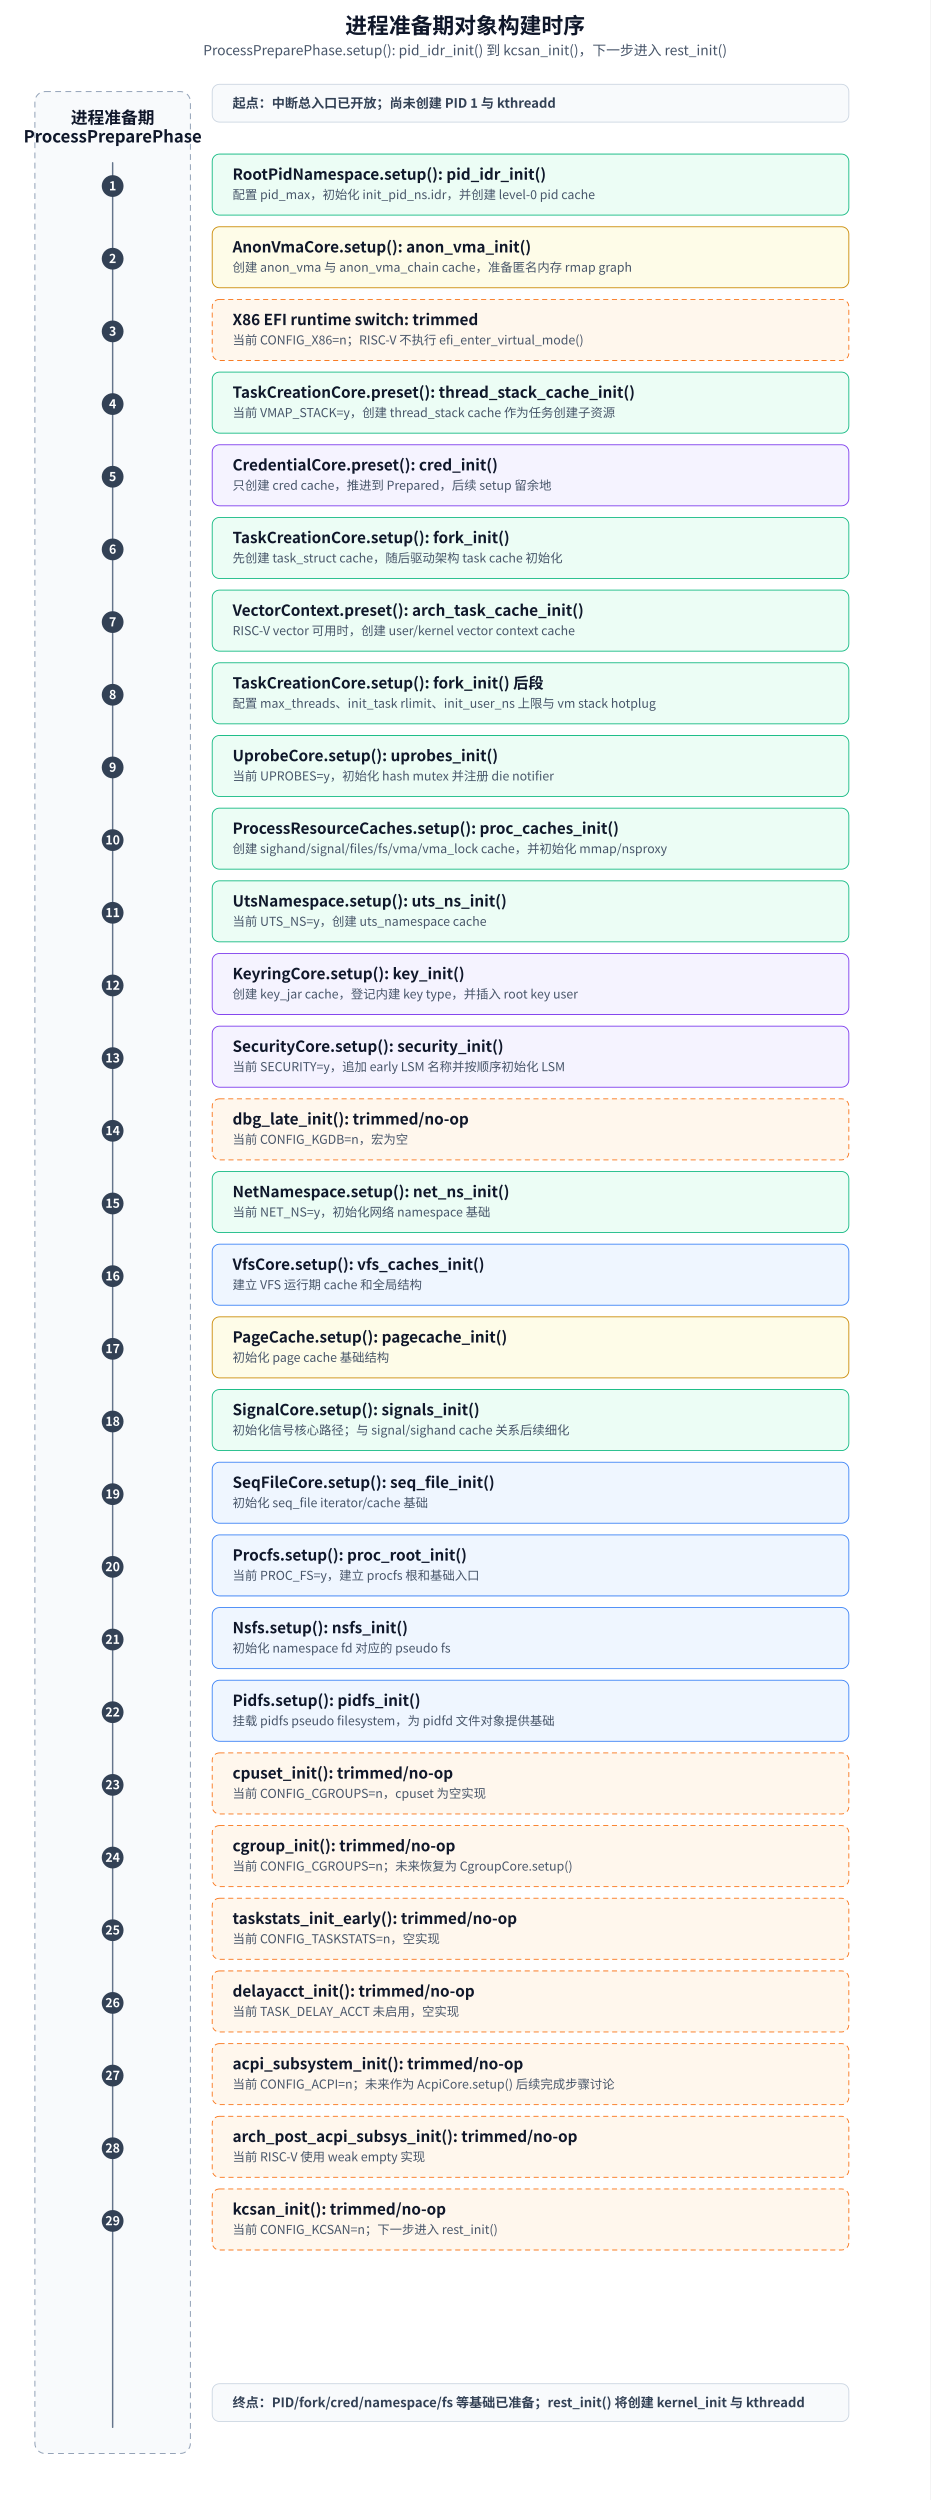
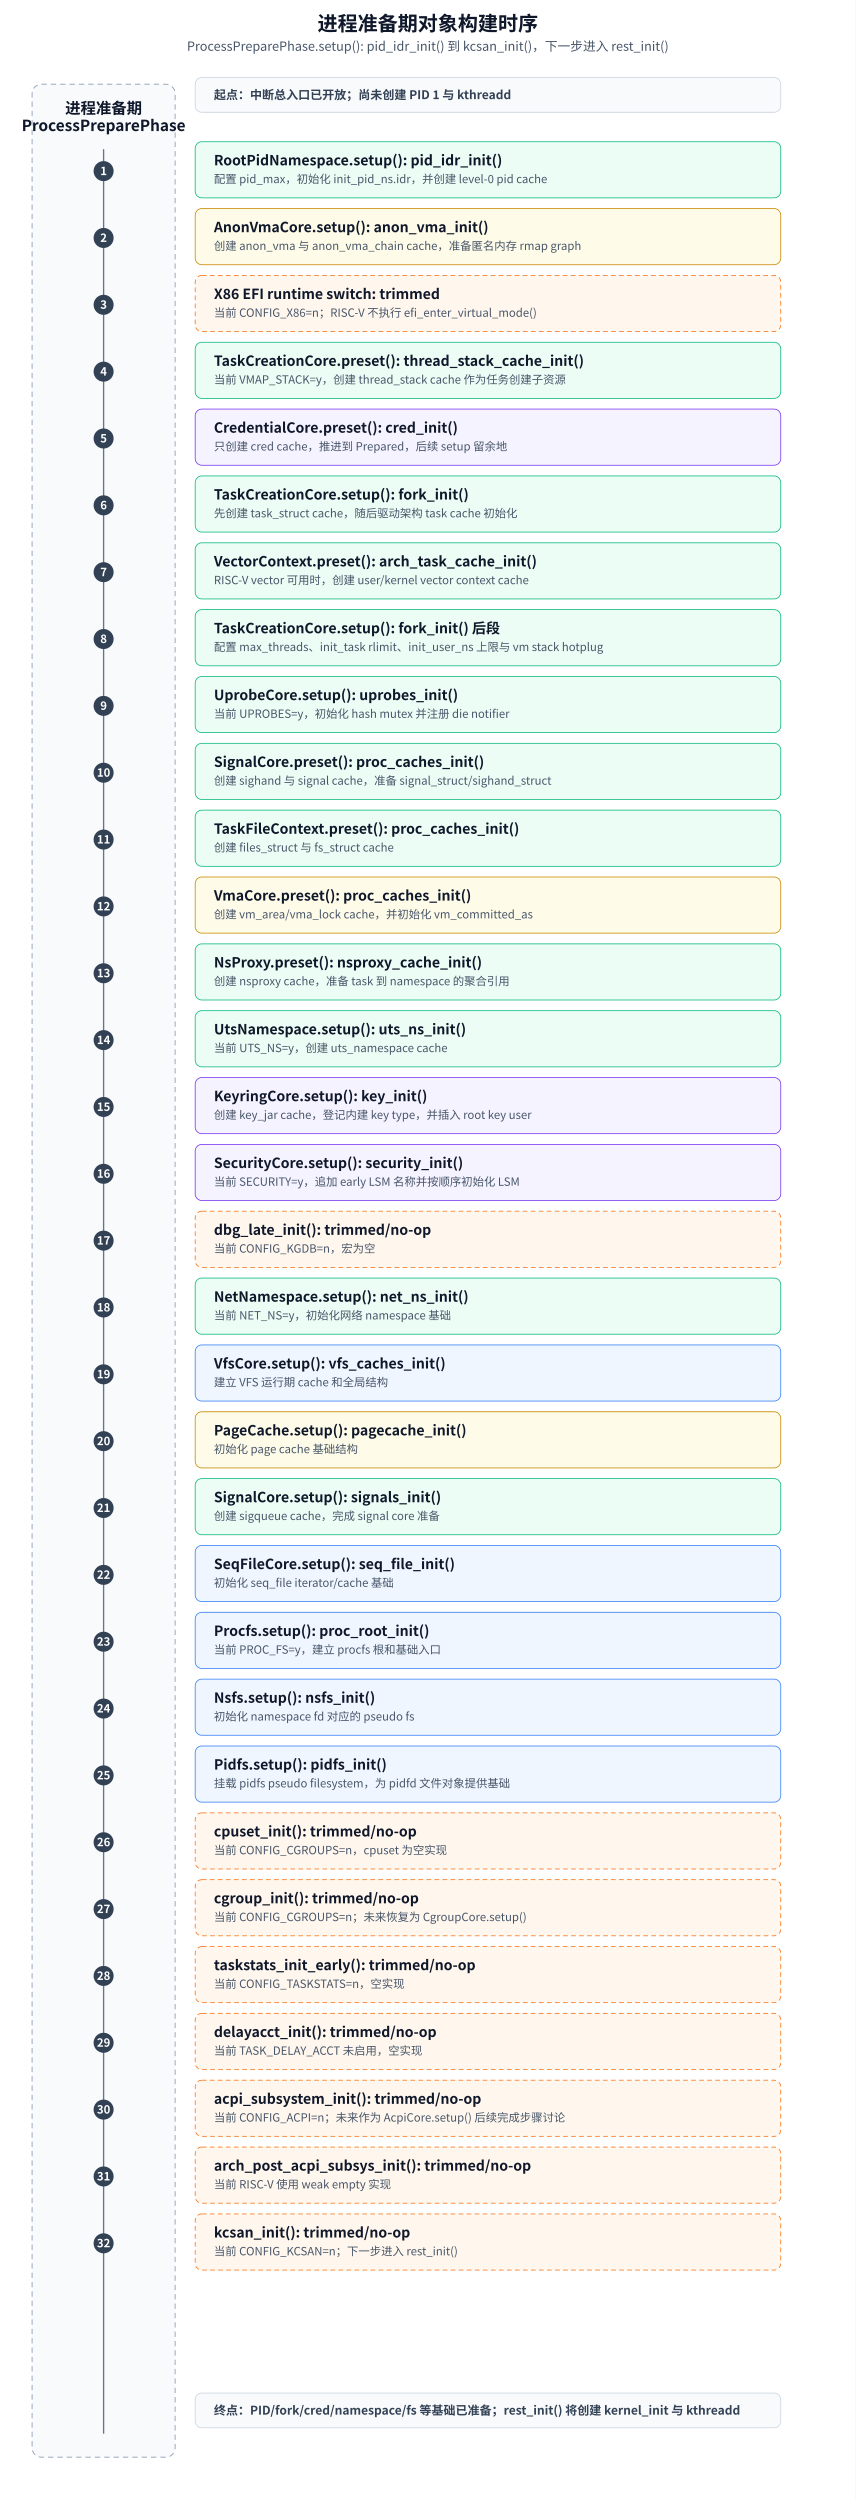
- <svg xmlns="http://www.w3.org/2000/svg" width="1280" height="3440" viewBox="0 0 1280 3440" role="img" aria-labelledby="title desc">
+ <svg xmlns="http://www.w3.org/2000/svg" width="1280" height="3740" viewBox="0 0 1280 3740" role="img" aria-labelledby="title desc">
  <defs>
    <style>
      text { font-family: "Microsoft YaHei", "Noto Sans CJK SC", "Source Han Sans SC", Arial, sans-serif; fill: #0f172a; }
      .title { font-size: 30px; font-weight: 600; }
      .subtitle { font-size: 19px; fill: #475569; }
      .lane { fill: #f8fafc; stroke: #94a3b8; stroke-width: 1.4; stroke-dasharray: 8 6; }
      .box { fill: #ffffff; stroke: #334155; stroke-width: 1.2; }
      .stage { fill: #f8fafc; stroke: #cbd5e1; stroke-width: 1.2; }
      .formal { fill: #ecfdf5; stroke: #10b981; }
      .proc { fill: #ecfdf5; stroke: #10b981; }
      .mm { fill: #fefce8; stroke: #ca8a04; }
      .fs { fill: #eff6ff; stroke: #3b82f6; }
      .sec { fill: #f5f3ff; stroke: #7c3aed; }
      .trimmed { fill: #fff7ed; stroke: #f97316; stroke-dasharray: 7 5; }
      .obj { font-size: 23px; font-weight: 600; dominant-baseline: middle; }
      .line1 { font-size: 21px; font-weight: 600; dominant-baseline: middle; }
      .line2 { font-size: 17px; fill: #475569; dominant-baseline: middle; }
      .boundary { font-size: 18px; font-weight: 600; fill: #334155; dominant-baseline: middle; }
      .num { font-size: 17px; font-weight: 600; fill: #ffffff; text-anchor: middle; dominant-baseline: middle; }
      .timeline { stroke: #64748b; stroke-width: 2; stroke-linecap: round; }
      .dot { fill: #334155; }
    </style>
  </defs>
-   <rect x="0" y="0" width="1280" height="3440" fill="#ffffff" />
+   <rect x="0" y="0" width="1280" height="3740" fill="#ffffff" />
  <text x="640" y="46" text-anchor="middle" class="title">进程准备期对象构建时序</text>
  <text x="640" y="76" text-anchor="middle" class="subtitle">ProcessPreparePhase.setup(): pid_idr_init() 到 kcsan_init()，下一步进入 rest_init()</text>
-   <rect x="48" y="126" width="214" height="3250" rx="14" class="lane" />
+   <rect x="48" y="126" width="214" height="3550" rx="14" class="lane" />
  <text x="155" y="162" text-anchor="middle" class="obj">进程准备期</text>
  <text x="155" y="188" text-anchor="middle" class="obj">ProcessPreparePhase</text>
-   <line x1="155" y1="224" x2="155" y2="3340" class="timeline" />
+   <line x1="155" y1="224" x2="155" y2="3640" class="timeline" />
  <rect x="292" y="116" width="876" height="52" rx="10" class="stage" />
  <text x="320" y="142" class="boundary">起点：中断总入口已开放；尚未创建 PID 1 与 kthreadd</text>
  <g transform="translate(0 -48)">
    <g transform="translate(0 56)">
      <circle cx="155" cy="248" r="15" class="dot" />
      <text x="155" y="248" class="num">1</text>
      <rect x="292" y="204" width="876" height="84" rx="10" class="box proc" />
      <text x="320" y="232" class="line1">RootPidNamespace.setup(): pid_idr_init()</text>
      <text x="320" y="260" class="line2">配置 pid_max，初始化 init_pid_ns.idr，并创建 level-0 pid cache</text>
    </g>
    <g transform="translate(0 156)">
      <circle cx="155" cy="248" r="15" class="dot" />
      <text x="155" y="248" class="num">2</text>
      <rect x="292" y="204" width="876" height="84" rx="10" class="box mm" />
      <text x="320" y="232" class="line1">AnonVmaCore.setup(): anon_vma_init()</text>
      <text x="320" y="260" class="line2">创建 anon_vma 与 anon_vma_chain cache，准备匿名内存 rmap graph</text>
    </g>
    <g transform="translate(0 256)">
      <circle cx="155" cy="248" r="15" class="dot" />
      <text x="155" y="248" class="num">3</text>
      <rect x="292" y="204" width="876" height="84" rx="10" class="box trimmed" />
      <text x="320" y="232" class="line1">X86 EFI runtime switch: trimmed</text>
      <text x="320" y="260" class="line2">当前 CONFIG_X86=n；RISC-V 不执行 efi_enter_virtual_mode()</text>
    </g>
    <g transform="translate(0 356)">
      <circle cx="155" cy="248" r="15" class="dot" />
      <text x="155" y="248" class="num">4</text>
      <rect x="292" y="204" width="876" height="84" rx="10" class="box proc" />
      <text x="320" y="232" class="line1">TaskCreationCore.preset(): thread_stack_cache_init()</text>
      <text x="320" y="260" class="line2">当前 VMAP_STACK=y，创建 thread_stack cache 作为任务创建子资源</text>
    </g>
    <g transform="translate(0 456)">
      <circle cx="155" cy="248" r="15" class="dot" />
      <text x="155" y="248" class="num">5</text>
      <rect x="292" y="204" width="876" height="84" rx="10" class="box sec" />
      <text x="320" y="232" class="line1">CredentialCore.preset(): cred_init()</text>
      <text x="320" y="260" class="line2">只创建 cred cache，推进到 Prepared，后续 setup 留余地</text>
    </g>
    <g transform="translate(0 556)">
      <circle cx="155" cy="248" r="15" class="dot" />
      <text x="155" y="248" class="num">6</text>
      <rect x="292" y="204" width="876" height="84" rx="10" class="box proc" />
      <text x="320" y="232" class="line1">TaskCreationCore.setup(): fork_init()</text>
      <text x="320" y="260" class="line2">先创建 task_struct cache，随后驱动架构 task cache 初始化</text>
    </g>
    <g transform="translate(0 656)">
      <circle cx="155" cy="248" r="15" class="dot" />
      <text x="155" y="248" class="num">7</text>
      <rect x="292" y="204" width="876" height="84" rx="10" class="box proc" />
      <text x="320" y="232" class="line1">VectorContext.preset(): arch_task_cache_init()</text>
      <text x="320" y="260" class="line2">RISC-V vector 可用时，创建 user/kernel vector context cache</text>
    </g>
    <g transform="translate(0 756)">
      <circle cx="155" cy="248" r="15" class="dot" />
      <text x="155" y="248" class="num">8</text>
      <rect x="292" y="204" width="876" height="84" rx="10" class="box proc" />
      <text x="320" y="232" class="line1">TaskCreationCore.setup(): fork_init() 后段</text>
      <text x="320" y="260" class="line2">配置 max_threads、init_task rlimit、init_user_ns 上限与 vm stack hotplug</text>
    </g>
    <g transform="translate(0 856)">
      <circle cx="155" cy="248" r="15" class="dot" />
      <text x="155" y="248" class="num">9</text>
      <rect x="292" y="204" width="876" height="84" rx="10" class="box proc" />
      <text x="320" y="232" class="line1">UprobeCore.setup(): uprobes_init()</text>
      <text x="320" y="260" class="line2">当前 UPROBES=y，初始化 hash mutex 并注册 die notifier</text>
    </g>
    <g transform="translate(0 956)">
      <circle cx="155" cy="248" r="15" class="dot" />
      <text x="155" y="248" class="num">10</text>
      <rect x="292" y="204" width="876" height="84" rx="10" class="box proc" />
-       <text x="320" y="232" class="line1">ProcessResourceCaches.setup(): proc_caches_init()</text>
-       <text x="320" y="260" class="line2">创建 sighand/signal/files/fs/vma/vma_lock cache，并初始化 mmap/nsproxy</text>
+       <text x="320" y="232" class="line1">SignalCore.preset(): proc_caches_init()</text>
+       <text x="320" y="260" class="line2">创建 sighand 与 signal cache，准备 signal_struct/sighand_struct</text>
    </g>
    <g transform="translate(0 1056)">
      <circle cx="155" cy="248" r="15" class="dot" />
      <text x="155" y="248" class="num">11</text>
+       <rect x="292" y="204" width="876" height="84" rx="10" class="box proc" />
+       <text x="320" y="232" class="line1">TaskFileContext.preset(): proc_caches_init()</text>
+       <text x="320" y="260" class="line2">创建 files_struct 与 fs_struct cache</text>
+     </g>
+     <g transform="translate(0 1156)">
+       <circle cx="155" cy="248" r="15" class="dot" />
+       <text x="155" y="248" class="num">12</text>
+       <rect x="292" y="204" width="876" height="84" rx="10" class="box mm" />
+       <text x="320" y="232" class="line1">VmaCore.preset(): proc_caches_init()</text>
+       <text x="320" y="260" class="line2">创建 vm_area/vma_lock cache，并初始化 vm_committed_as</text>
+     </g>
+     <g transform="translate(0 1256)">
+       <circle cx="155" cy="248" r="15" class="dot" />
+       <text x="155" y="248" class="num">13</text>
+       <rect x="292" y="204" width="876" height="84" rx="10" class="box proc" />
+       <text x="320" y="232" class="line1">NsProxy.preset(): nsproxy_cache_init()</text>
+       <text x="320" y="260" class="line2">创建 nsproxy cache，准备 task 到 namespace 的聚合引用</text>
+     </g>
+     <g transform="translate(0 1356)">
+       <circle cx="155" cy="248" r="15" class="dot" />
+       <text x="155" y="248" class="num">14</text>
      <rect x="292" y="204" width="876" height="84" rx="10" class="box proc" />
      <text x="320" y="232" class="line1">UtsNamespace.setup(): uts_ns_init()</text>
      <text x="320" y="260" class="line2">当前 UTS_NS=y，创建 uts_namespace cache</text>
    </g>
-     <g transform="translate(0 1156)">
-       <circle cx="155" cy="248" r="15" class="dot" />
-       <text x="155" y="248" class="num">12</text>
+     <g transform="translate(0 1456)">
+       <circle cx="155" cy="248" r="15" class="dot" />
+       <text x="155" y="248" class="num">15</text>
      <rect x="292" y="204" width="876" height="84" rx="10" class="box sec" />
      <text x="320" y="232" class="line1">KeyringCore.setup(): key_init()</text>
      <text x="320" y="260" class="line2">创建 key_jar cache，登记内建 key type，并插入 root key user</text>
    </g>
-     <g transform="translate(0 1256)">
-       <circle cx="155" cy="248" r="15" class="dot" />
-       <text x="155" y="248" class="num">13</text>
+     <g transform="translate(0 1556)">
+       <circle cx="155" cy="248" r="15" class="dot" />
+       <text x="155" y="248" class="num">16</text>
      <rect x="292" y="204" width="876" height="84" rx="10" class="box sec" />
      <text x="320" y="232" class="line1">SecurityCore.setup(): security_init()</text>
      <text x="320" y="260" class="line2">当前 SECURITY=y，追加 early LSM 名称并按顺序初始化 LSM</text>
    </g>
-     <g transform="translate(0 1356)">
-       <circle cx="155" cy="248" r="15" class="dot" />
-       <text x="155" y="248" class="num">14</text>
+     <g transform="translate(0 1656)">
+       <circle cx="155" cy="248" r="15" class="dot" />
+       <text x="155" y="248" class="num">17</text>
      <rect x="292" y="204" width="876" height="84" rx="10" class="box trimmed" />
      <text x="320" y="232" class="line1">dbg_late_init(): trimmed/no-op</text>
      <text x="320" y="260" class="line2">当前 CONFIG_KGDB=n，宏为空</text>
    </g>
-     <g transform="translate(0 1456)">
-       <circle cx="155" cy="248" r="15" class="dot" />
-       <text x="155" y="248" class="num">15</text>
+     <g transform="translate(0 1756)">
+       <circle cx="155" cy="248" r="15" class="dot" />
+       <text x="155" y="248" class="num">18</text>
      <rect x="292" y="204" width="876" height="84" rx="10" class="box proc" />
      <text x="320" y="232" class="line1">NetNamespace.setup(): net_ns_init()</text>
      <text x="320" y="260" class="line2">当前 NET_NS=y，初始化网络 namespace 基础</text>
    </g>
-     <g transform="translate(0 1556)">
-       <circle cx="155" cy="248" r="15" class="dot" />
-       <text x="155" y="248" class="num">16</text>
+     <g transform="translate(0 1856)">
+       <circle cx="155" cy="248" r="15" class="dot" />
+       <text x="155" y="248" class="num">19</text>
      <rect x="292" y="204" width="876" height="84" rx="10" class="box fs" />
      <text x="320" y="232" class="line1">VfsCore.setup(): vfs_caches_init()</text>
      <text x="320" y="260" class="line2">建立 VFS 运行期 cache 和全局结构</text>
    </g>
-     <g transform="translate(0 1656)">
-       <circle cx="155" cy="248" r="15" class="dot" />
-       <text x="155" y="248" class="num">17</text>
+     <g transform="translate(0 1956)">
+       <circle cx="155" cy="248" r="15" class="dot" />
+       <text x="155" y="248" class="num">20</text>
      <rect x="292" y="204" width="876" height="84" rx="10" class="box mm" />
      <text x="320" y="232" class="line1">PageCache.setup(): pagecache_init()</text>
      <text x="320" y="260" class="line2">初始化 page cache 基础结构</text>
    </g>
-     <g transform="translate(0 1756)">
-       <circle cx="155" cy="248" r="15" class="dot" />
-       <text x="155" y="248" class="num">18</text>
+     <g transform="translate(0 2056)">
+       <circle cx="155" cy="248" r="15" class="dot" />
+       <text x="155" y="248" class="num">21</text>
      <rect x="292" y="204" width="876" height="84" rx="10" class="box proc" />
      <text x="320" y="232" class="line1">SignalCore.setup(): signals_init()</text>
-       <text x="320" y="260" class="line2">初始化信号核心路径；与 signal/sighand cache 关系后续细化</text>
-     </g>
-     <g transform="translate(0 1856)">
-       <circle cx="155" cy="248" r="15" class="dot" />
-       <text x="155" y="248" class="num">19</text>
+       <text x="320" y="260" class="line2">创建 sigqueue cache，完成 signal core 准备</text>
+     </g>
+     <g transform="translate(0 2156)">
+       <circle cx="155" cy="248" r="15" class="dot" />
+       <text x="155" y="248" class="num">22</text>
      <rect x="292" y="204" width="876" height="84" rx="10" class="box fs" />
      <text x="320" y="232" class="line1">SeqFileCore.setup(): seq_file_init()</text>
      <text x="320" y="260" class="line2">初始化 seq_file iterator/cache 基础</text>
    </g>
-     <g transform="translate(0 1956)">
-       <circle cx="155" cy="248" r="15" class="dot" />
-       <text x="155" y="248" class="num">20</text>
+     <g transform="translate(0 2256)">
+       <circle cx="155" cy="248" r="15" class="dot" />
+       <text x="155" y="248" class="num">23</text>
      <rect x="292" y="204" width="876" height="84" rx="10" class="box fs" />
      <text x="320" y="232" class="line1">Procfs.setup(): proc_root_init()</text>
      <text x="320" y="260" class="line2">当前 PROC_FS=y，建立 procfs 根和基础入口</text>
    </g>
-     <g transform="translate(0 2056)">
-       <circle cx="155" cy="248" r="15" class="dot" />
-       <text x="155" y="248" class="num">21</text>
+     <g transform="translate(0 2356)">
+       <circle cx="155" cy="248" r="15" class="dot" />
+       <text x="155" y="248" class="num">24</text>
      <rect x="292" y="204" width="876" height="84" rx="10" class="box fs" />
      <text x="320" y="232" class="line1">Nsfs.setup(): nsfs_init()</text>
      <text x="320" y="260" class="line2">初始化 namespace fd 对应的 pseudo fs</text>
    </g>
-     <g transform="translate(0 2156)">
-       <circle cx="155" cy="248" r="15" class="dot" />
-       <text x="155" y="248" class="num">22</text>
+     <g transform="translate(0 2456)">
+       <circle cx="155" cy="248" r="15" class="dot" />
+       <text x="155" y="248" class="num">25</text>
      <rect x="292" y="204" width="876" height="84" rx="10" class="box fs" />
      <text x="320" y="232" class="line1">Pidfs.setup(): pidfs_init()</text>
      <text x="320" y="260" class="line2">挂载 pidfs pseudo filesystem，为 pidfd 文件对象提供基础</text>
    </g>
-     <g transform="translate(0 2256)">
-       <circle cx="155" cy="248" r="15" class="dot" />
-       <text x="155" y="248" class="num">23</text>
+     <g transform="translate(0 2556)">
+       <circle cx="155" cy="248" r="15" class="dot" />
+       <text x="155" y="248" class="num">26</text>
      <rect x="292" y="204" width="876" height="84" rx="10" class="box trimmed" />
      <text x="320" y="232" class="line1">cpuset_init(): trimmed/no-op</text>
      <text x="320" y="260" class="line2">当前 CONFIG_CGROUPS=n，cpuset 为空实现</text>
    </g>
-     <g transform="translate(0 2356)">
-       <circle cx="155" cy="248" r="15" class="dot" />
-       <text x="155" y="248" class="num">24</text>
+     <g transform="translate(0 2656)">
+       <circle cx="155" cy="248" r="15" class="dot" />
+       <text x="155" y="248" class="num">27</text>
      <rect x="292" y="204" width="876" height="84" rx="10" class="box trimmed" />
      <text x="320" y="232" class="line1">cgroup_init(): trimmed/no-op</text>
      <text x="320" y="260" class="line2">当前 CONFIG_CGROUPS=n；未来恢复为 CgroupCore.setup()</text>
    </g>
-     <g transform="translate(0 2456)">
-       <circle cx="155" cy="248" r="15" class="dot" />
-       <text x="155" y="248" class="num">25</text>
+     <g transform="translate(0 2756)">
+       <circle cx="155" cy="248" r="15" class="dot" />
+       <text x="155" y="248" class="num">28</text>
      <rect x="292" y="204" width="876" height="84" rx="10" class="box trimmed" />
      <text x="320" y="232" class="line1">taskstats_init_early(): trimmed/no-op</text>
      <text x="320" y="260" class="line2">当前 CONFIG_TASKSTATS=n，空实现</text>
    </g>
-     <g transform="translate(0 2556)">
-       <circle cx="155" cy="248" r="15" class="dot" />
-       <text x="155" y="248" class="num">26</text>
+     <g transform="translate(0 2856)">
+       <circle cx="155" cy="248" r="15" class="dot" />
+       <text x="155" y="248" class="num">29</text>
      <rect x="292" y="204" width="876" height="84" rx="10" class="box trimmed" />
      <text x="320" y="232" class="line1">delayacct_init(): trimmed/no-op</text>
      <text x="320" y="260" class="line2">当前 TASK_DELAY_ACCT 未启用，空实现</text>
    </g>
-     <g transform="translate(0 2656)">
-       <circle cx="155" cy="248" r="15" class="dot" />
-       <text x="155" y="248" class="num">27</text>
+     <g transform="translate(0 2956)">
+       <circle cx="155" cy="248" r="15" class="dot" />
+       <text x="155" y="248" class="num">30</text>
      <rect x="292" y="204" width="876" height="84" rx="10" class="box trimmed" />
      <text x="320" y="232" class="line1">acpi_subsystem_init(): trimmed/no-op</text>
      <text x="320" y="260" class="line2">当前 CONFIG_ACPI=n；未来作为 AcpiCore.setup() 后续完成步骤讨论</text>
    </g>
-     <g transform="translate(0 2756)">
-       <circle cx="155" cy="248" r="15" class="dot" />
-       <text x="155" y="248" class="num">28</text>
+     <g transform="translate(0 3056)">
+       <circle cx="155" cy="248" r="15" class="dot" />
+       <text x="155" y="248" class="num">31</text>
      <rect x="292" y="204" width="876" height="84" rx="10" class="box trimmed" />
      <text x="320" y="232" class="line1">arch_post_acpi_subsys_init(): trimmed/no-op</text>
      <text x="320" y="260" class="line2">当前 RISC-V 使用 weak empty 实现</text>
    </g>
-     <g transform="translate(0 2856)">
-       <circle cx="155" cy="248" r="15" class="dot" />
-       <text x="155" y="248" class="num">29</text>
+     <g transform="translate(0 3156)">
+       <circle cx="155" cy="248" r="15" class="dot" />
+       <text x="155" y="248" class="num">32</text>
      <rect x="292" y="204" width="876" height="84" rx="10" class="box trimmed" />
      <text x="320" y="232" class="line1">kcsan_init(): trimmed/no-op</text>
      <text x="320" y="260" class="line2">当前 CONFIG_KCSAN=n；下一步进入 rest_init()</text>
    </g>
  </g>
-   <rect x="292" y="3280" width="876" height="52" rx="10" class="stage" />
-   <text x="320" y="3306" class="boundary">终点：PID/fork/cred/namespace/fs 等基础已准备；rest_init() 将创建 kernel_init 与 kthreadd</text>
+   <rect x="292" y="3580" width="876" height="52" rx="10" class="stage" />
+   <text x="320" y="3606" class="boundary">终点：PID/fork/cred/namespace/fs 等基础已准备；rest_init() 将创建 kernel_init 与 kthreadd</text>
</svg>
